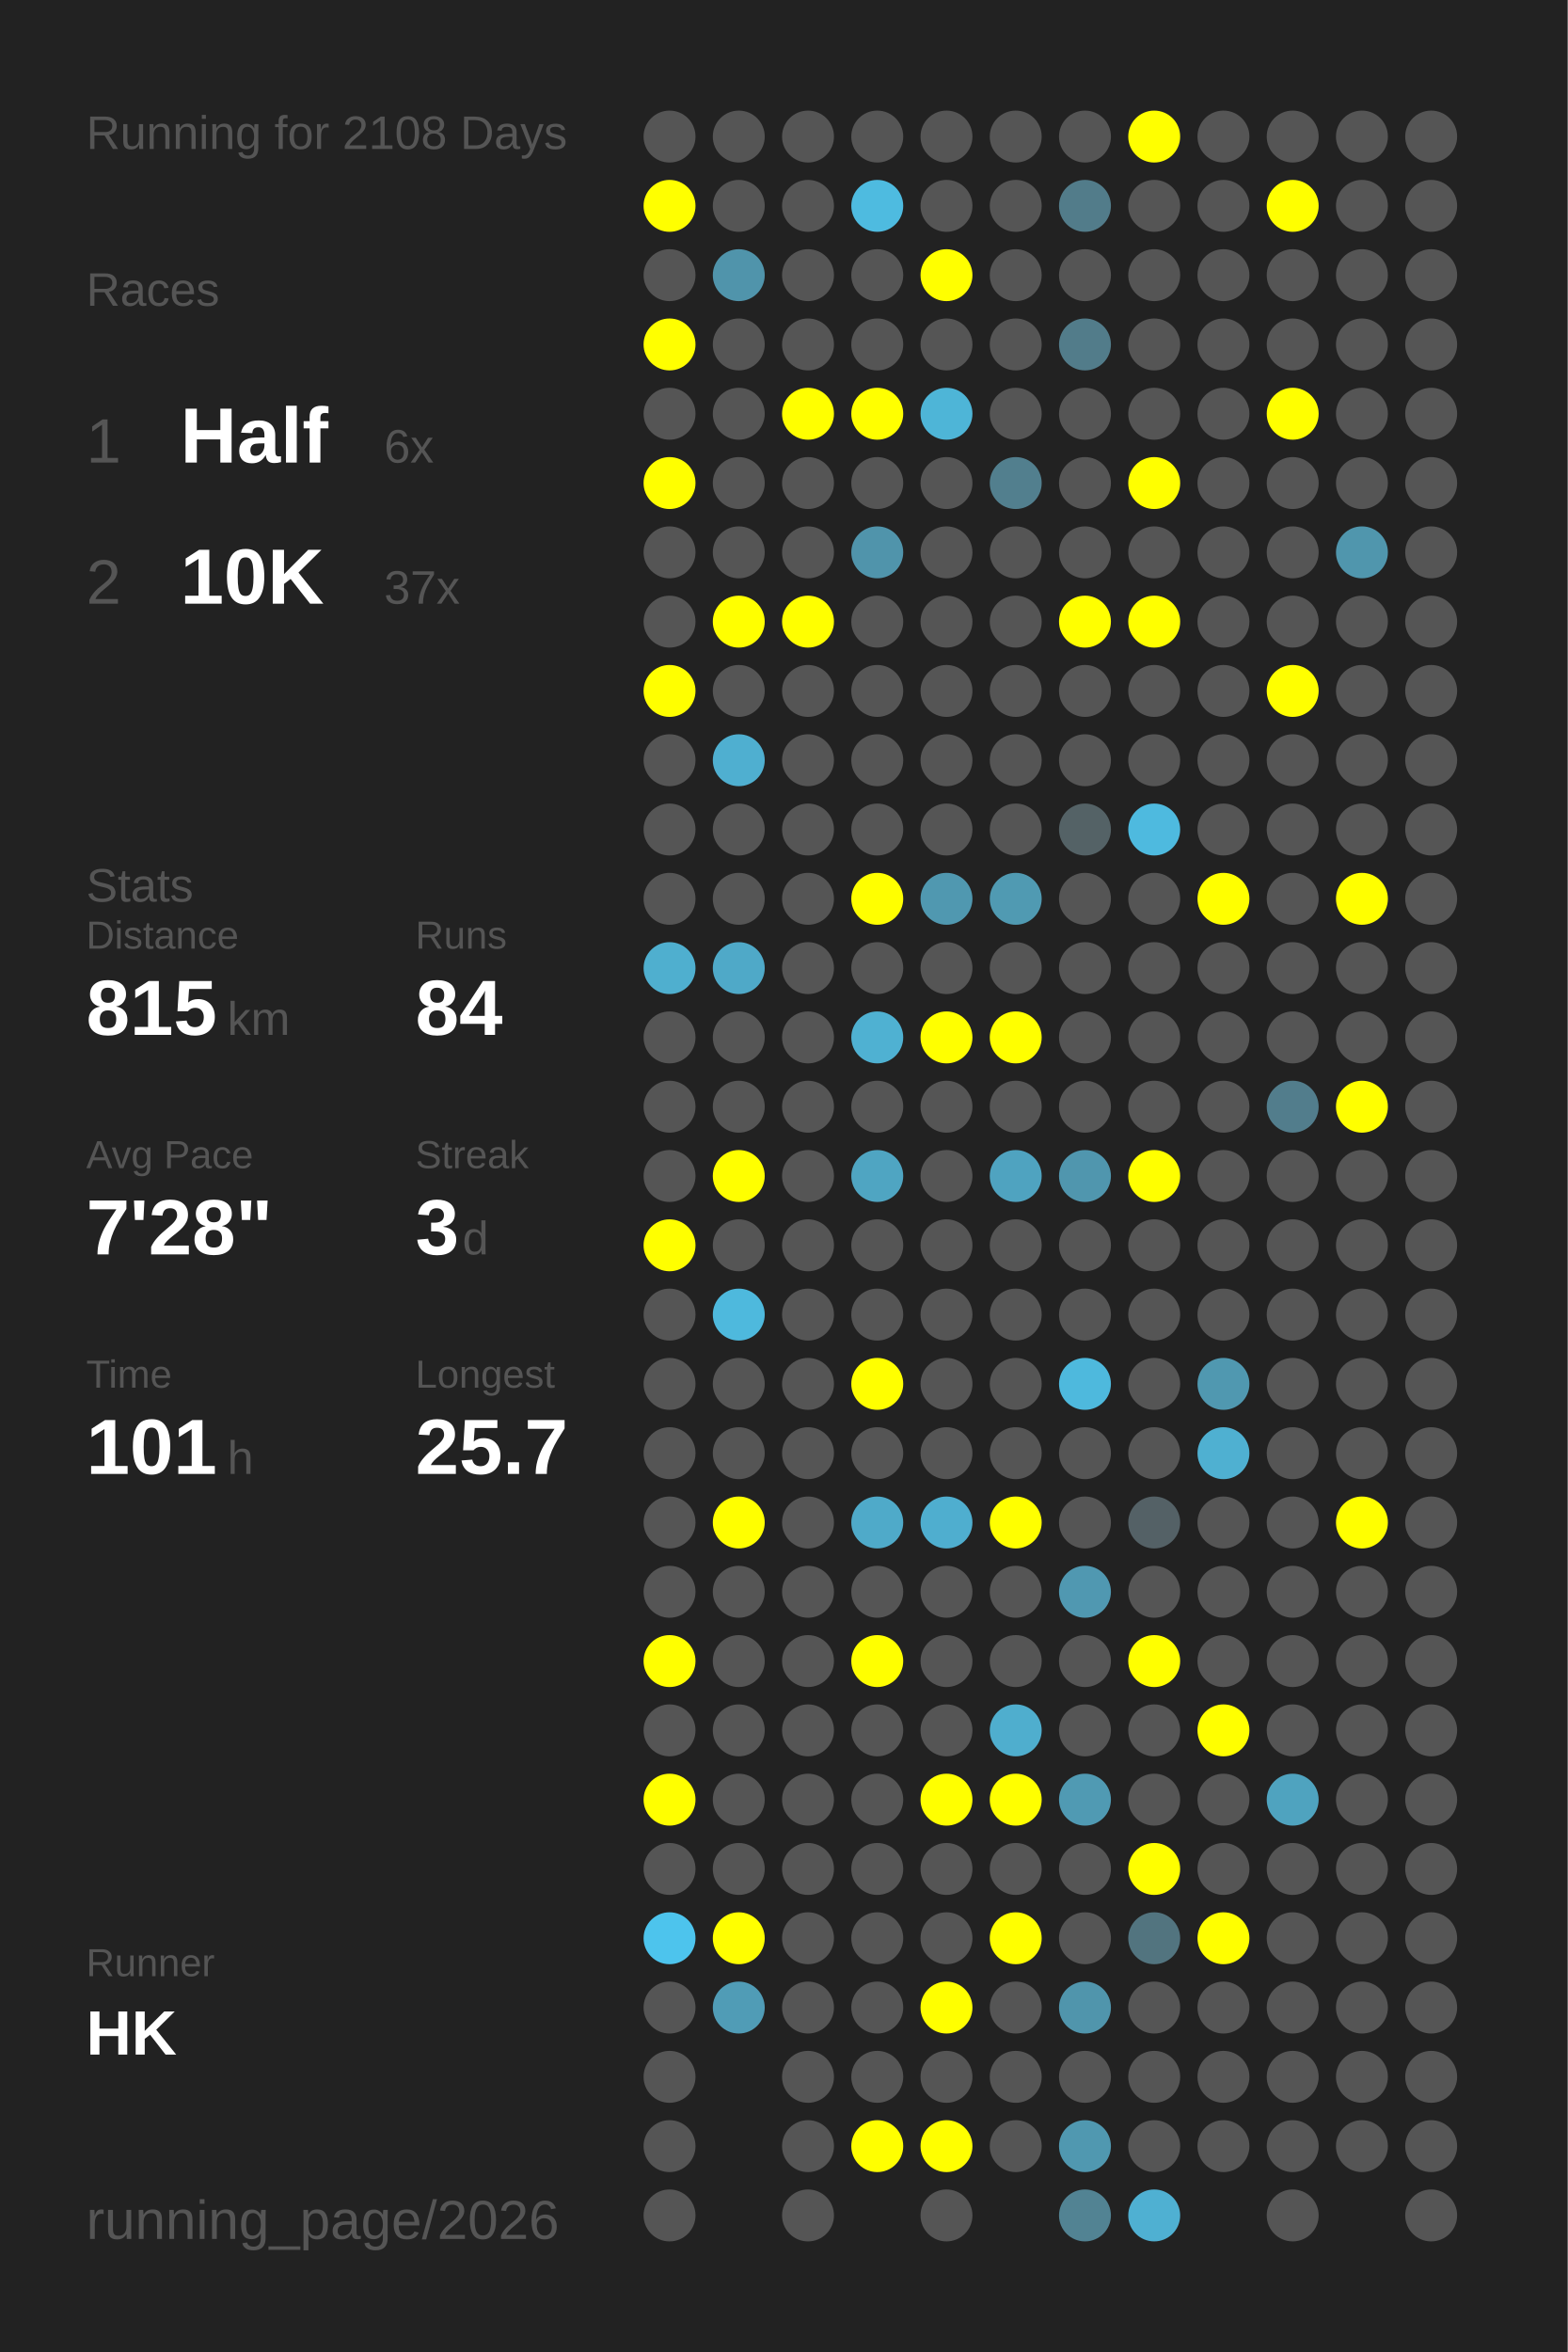
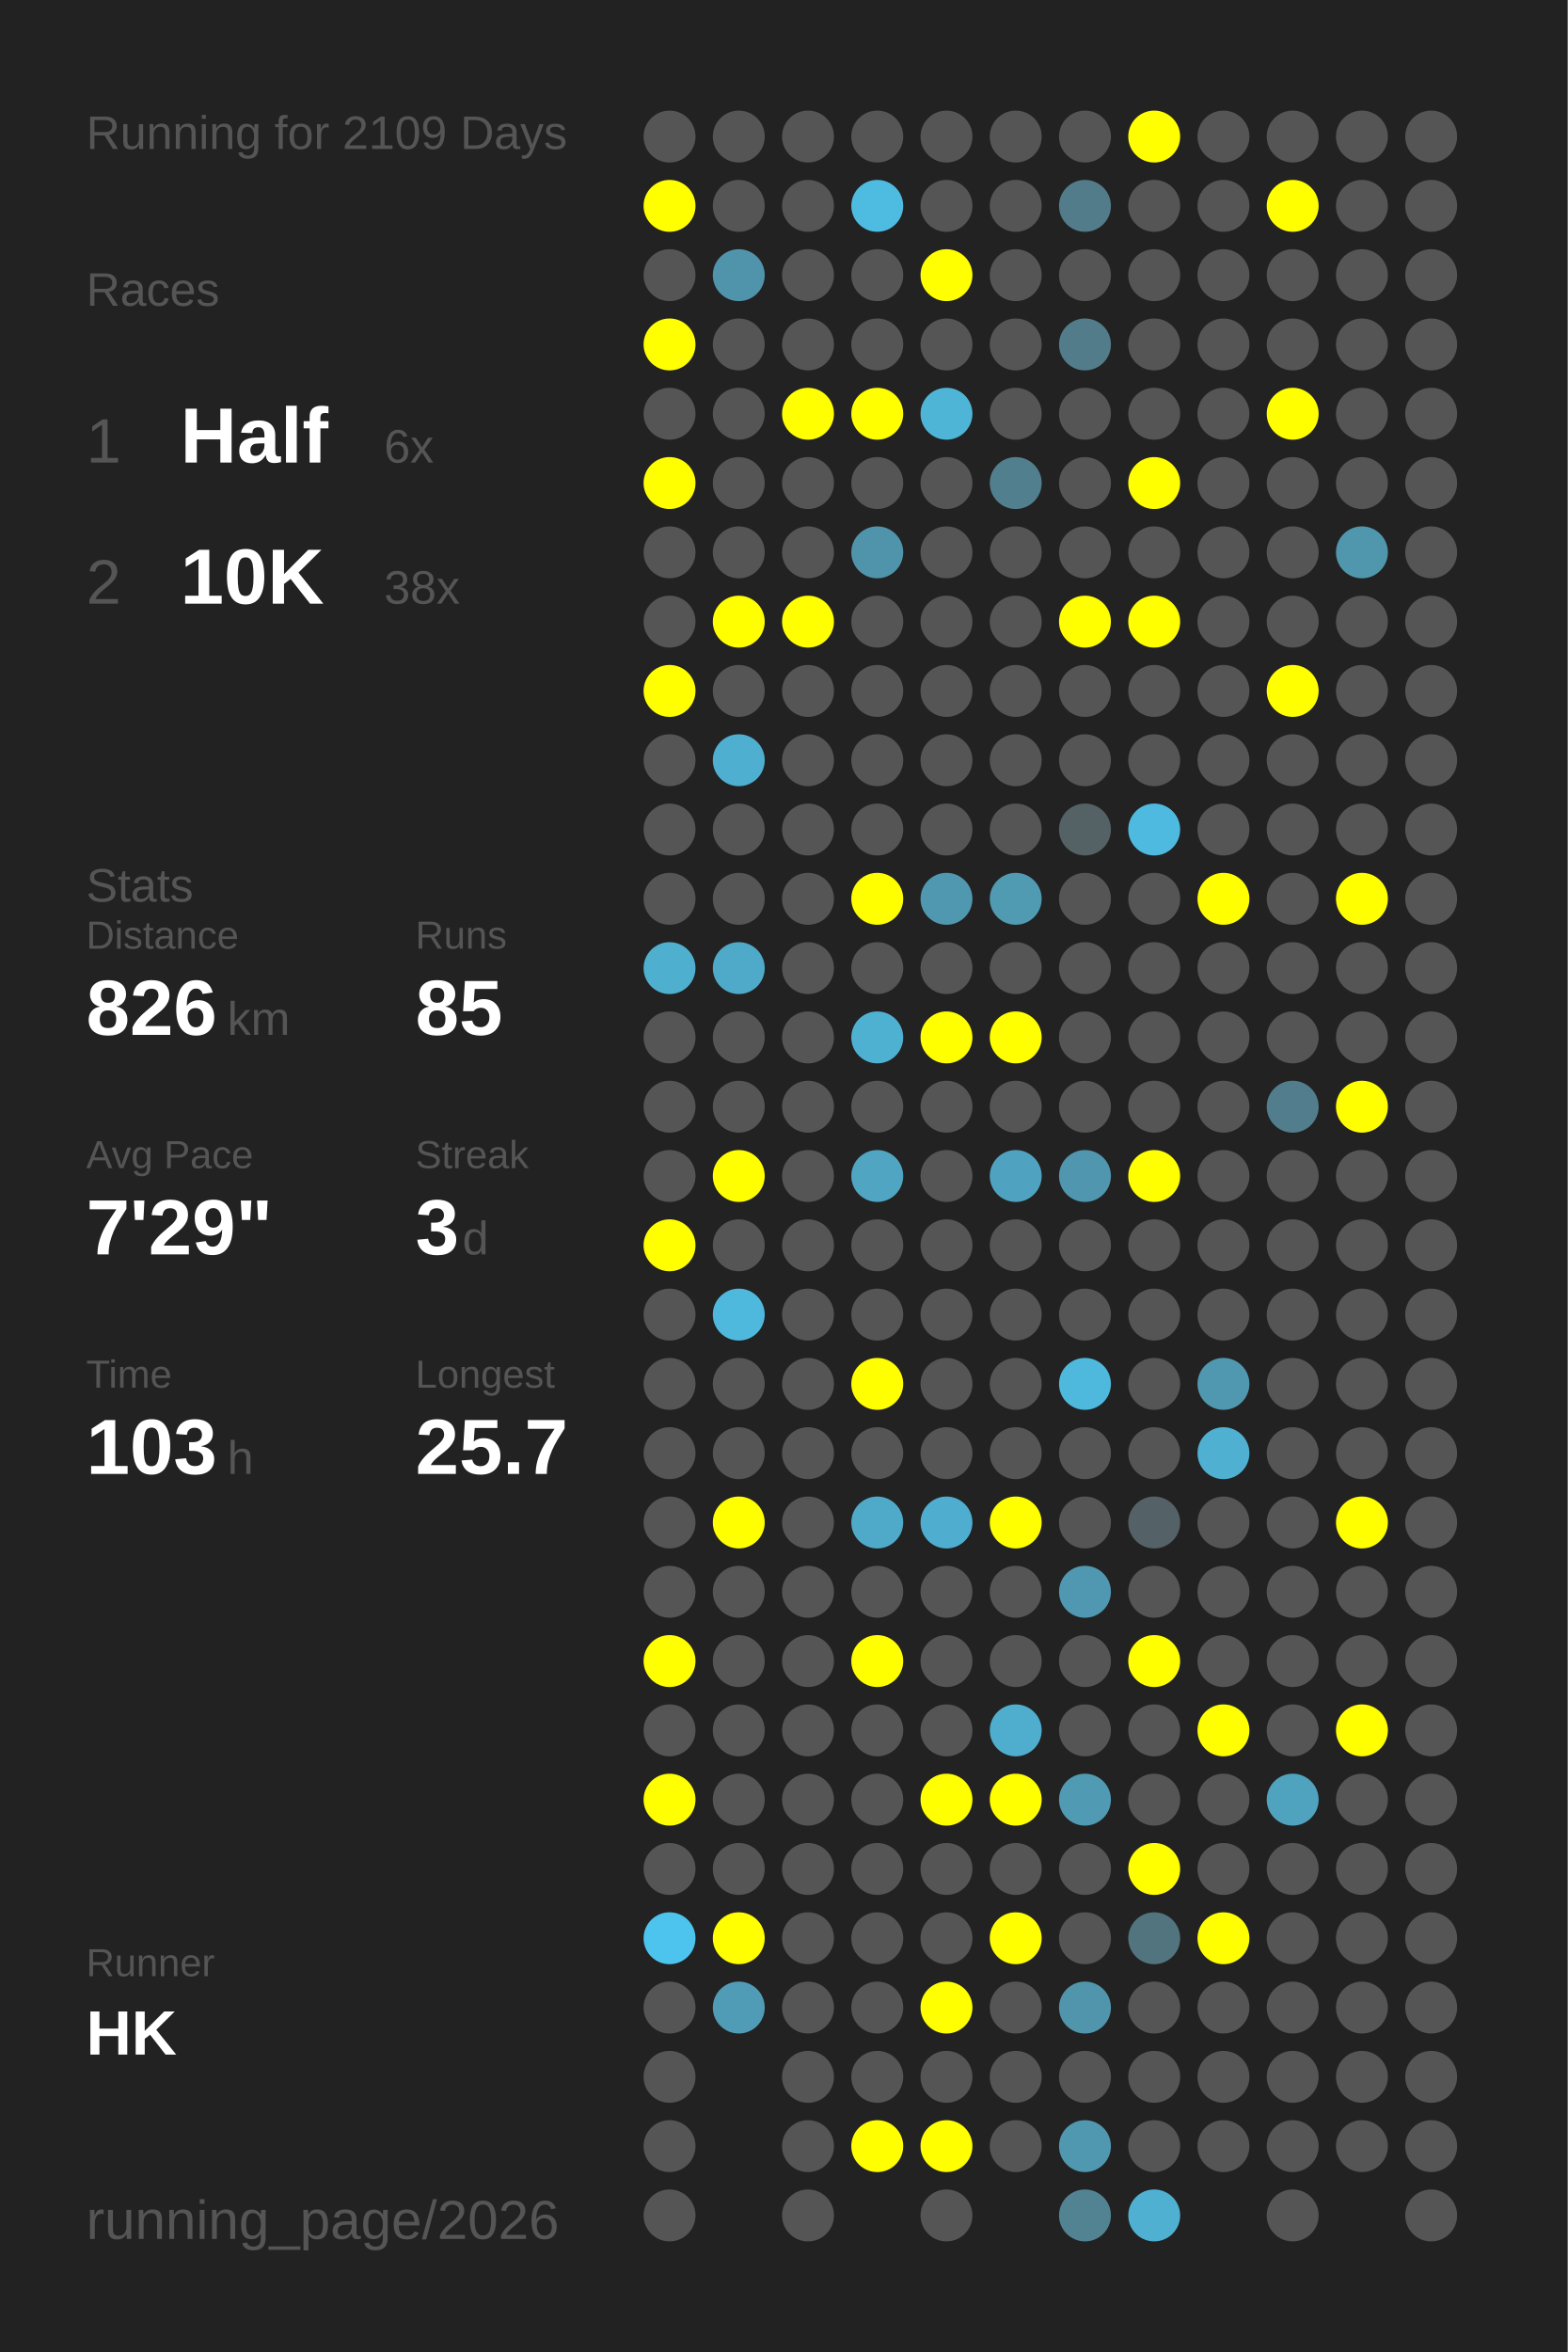
<svg xmlns="http://www.w3.org/2000/svg" baseProfile="full" height="300mm" version="1.1" viewBox="0,0,200,300" width="200mm">
  <defs />
  <rect fill="#222222" height="300" width="200" x="0" y="0" />
-   <text fill="#555555" style="font-size:6px; font-family:Arial;" x="11" y="19">Running for 2108 Days</text>
+   <text fill="#555555" style="font-size:6px; font-family:Arial;" x="11" y="19">Running for 2109 Days</text>
  <text fill="#555555" style="font-size:6px; font-family:Arial;" x="11" y="39">Races</text>
  <text fill="#555555" style="font-size:8px; font-family:Arial;" x="11" y="59">1</text>
  <text fill="#FFFFFF" style="font-size:10px; font-family:Arial; font-weight:bold;" x="23" y="59">Half</text>
  <text fill="#555555" style="font-size:6px; font-family:Arial;" x="49" y="59">6x</text>
  <text fill="#555555" style="font-size:8px; font-family:Arial;" x="11" y="77">2</text>
  <text fill="#FFFFFF" style="font-size:10px; font-family:Arial; font-weight:bold;" x="23" y="77">10K</text>
-   <text fill="#555555" style="font-size:6px; font-family:Arial;" x="49" y="77">37x</text>
+   <text fill="#555555" style="font-size:6px; font-family:Arial;" x="49" y="77">38x</text>
  <text fill="#555555" style="font-size:6px; font-family:Arial;" x="11" y="115">Stats</text>
  <text fill="#555555" style="font-size:5px; font-family:Arial;" x="11" y="121">Distance</text>
-   <text fill="#FFFFFF" style="font-size:10px; font-family:Arial; font-weight:bold;" x="11" y="132">815</text>
+   <text fill="#FFFFFF" style="font-size:10px; font-family:Arial; font-weight:bold;" x="11" y="132">826</text>
  <text fill="#555555" style="font-size:6px; font-family:Arial;" x="29" y="132">km</text>
  <text fill="#555555" style="font-size:5px; font-family:Arial;" x="53" y="121">Runs</text>
-   <text fill="#FFFFFF" style="font-size:10px; font-family:Arial; font-weight:bold;" x="53" y="132">84</text>
+   <text fill="#FFFFFF" style="font-size:10px; font-family:Arial; font-weight:bold;" x="53" y="132">85</text>
  <text fill="#555555" style="font-size:5px; font-family:Arial;" x="11" y="149">Avg Pace</text>
-   <text fill="#FFFFFF" style="font-size:10px; font-family:Arial; font-weight:bold;" x="11" y="160">7'28"</text>
+   <text fill="#FFFFFF" style="font-size:10px; font-family:Arial; font-weight:bold;" x="11" y="160">7'29"</text>
  <text fill="#555555" style="font-size:5px; font-family:Arial;" x="53" y="149">Streak</text>
  <text fill="#FFFFFF" style="font-size:10px; font-family:Arial; font-weight:bold;" x="53" y="160">3</text>
  <text fill="#555555" style="font-size:6px; font-family:Arial;" x="59" y="160">d</text>
  <text fill="#555555" style="font-size:5px; font-family:Arial;" x="11" y="177">Time</text>
-   <text fill="#FFFFFF" style="font-size:10px; font-family:Arial; font-weight:bold;" x="11" y="188">101</text>
+   <text fill="#FFFFFF" style="font-size:10px; font-family:Arial; font-weight:bold;" x="11" y="188">103</text>
  <text fill="#555555" style="font-size:6px; font-family:Arial;" x="29" y="188">h</text>
  <text fill="#555555" style="font-size:5px; font-family:Arial;" x="53" y="177">Longest</text>
  <text fill="#FFFFFF" style="font-size:10px; font-family:Arial; font-weight:bold;" x="53" y="188">25.7</text>
  <text fill="#555555" style="font-size:5px; font-family:Arial;" x="11" y="252.065">Runner</text>
  <text fill="#FFFFFF" style="font-size:8px; font-family:Arial; font-weight:bold;" x="11" y="262.065">HK</text>
  <text fill="#555555" style="font-size:7px; font-family:Arial;" x="11" y="285.581">running_page/2026</text>
  <circle cx="85.417" cy="17.419" fill="#555555" r="3.312" />
  <circle cx="85.417" cy="26.258" fill="#FFFF00" r="3.312" />
  <circle cx="85.417" cy="35.097" fill="#555555" r="3.312" />
  <circle cx="85.417" cy="43.935" fill="#FFFF00" r="3.312" />
  <circle cx="85.417" cy="52.774" fill="#555555" r="3.312" />
  <circle cx="85.417" cy="61.613" fill="#FFFF00" r="3.312" />
  <circle cx="85.417" cy="70.452" fill="#555555" r="3.312" />
  <circle cx="85.417" cy="79.29" fill="#555555" r="3.312" />
  <circle cx="85.417" cy="88.129" fill="#FFFF00" r="3.312" />
  <circle cx="85.417" cy="96.968" fill="#555555" r="3.312" />
  <circle cx="85.417" cy="105.806" fill="#555555" r="3.312" />
  <circle cx="85.417" cy="114.645" fill="#555555" r="3.312" />
  <circle cx="85.417" cy="123.484" fill="#4fafcf" r="3.312" />
  <circle cx="85.417" cy="132.323" fill="#555555" r="3.312" />
  <circle cx="85.417" cy="141.161" fill="#555555" r="3.312" />
  <circle cx="85.417" cy="150" fill="#555555" r="3.312" />
  <circle cx="85.417" cy="158.839" fill="#FFFF00" r="3.312" />
  <circle cx="85.417" cy="167.677" fill="#555555" r="3.312" />
  <circle cx="85.417" cy="176.516" fill="#555555" r="3.312" />
  <circle cx="85.417" cy="185.355" fill="#555555" r="3.312" />
  <circle cx="85.417" cy="194.194" fill="#555555" r="3.312" />
  <circle cx="85.417" cy="203.032" fill="#555555" r="3.312" />
  <circle cx="85.417" cy="211.871" fill="#FFFF00" r="3.312" />
  <circle cx="85.417" cy="220.71" fill="#555555" r="3.312" />
  <circle cx="85.417" cy="229.548" fill="#FFFF00" r="3.312" />
  <circle cx="85.417" cy="238.387" fill="#555555" r="3.312" />
  <circle cx="85.417" cy="247.226" fill="#4dc4ed" r="3.312" />
  <circle cx="85.417" cy="256.065" fill="#555555" r="3.312" />
  <circle cx="85.417" cy="264.903" fill="#555555" r="3.312" />
  <circle cx="85.417" cy="273.742" fill="#555555" r="3.312" />
  <circle cx="85.417" cy="282.581" fill="#555555" r="3.312" />
  <circle cx="94.25" cy="17.419" fill="#555555" r="3.312" />
  <circle cx="94.25" cy="26.258" fill="#555555" r="3.312" />
  <circle cx="94.25" cy="35.097" fill="#5094ab" r="3.312" />
  <circle cx="94.25" cy="43.935" fill="#555555" r="3.312" />
  <circle cx="94.25" cy="52.774" fill="#555555" r="3.312" />
  <circle cx="94.25" cy="61.613" fill="#555555" r="3.312" />
  <circle cx="94.25" cy="70.452" fill="#555555" r="3.312" />
  <circle cx="94.25" cy="79.29" fill="#FFFF00" r="3.312" />
  <circle cx="94.25" cy="88.129" fill="#555555" r="3.312" />
  <circle cx="94.25" cy="96.968" fill="#4fafd0" r="3.312" />
  <circle cx="94.25" cy="105.806" fill="#555555" r="3.312" />
  <circle cx="94.25" cy="114.645" fill="#555555" r="3.312" />
  <circle cx="94.25" cy="123.484" fill="#4fa9c8" r="3.312" />
  <circle cx="94.25" cy="132.323" fill="#555555" r="3.312" />
  <circle cx="94.25" cy="141.161" fill="#555555" r="3.312" />
  <circle cx="94.25" cy="150" fill="#FFFF00" r="3.312" />
  <circle cx="94.25" cy="158.839" fill="#555555" r="3.312" />
  <circle cx="94.25" cy="167.677" fill="#4eb9dd" r="3.312" />
  <circle cx="94.25" cy="176.516" fill="#555555" r="3.312" />
  <circle cx="94.25" cy="185.355" fill="#555555" r="3.312" />
  <circle cx="94.25" cy="194.194" fill="#FFFF00" r="3.312" />
  <circle cx="94.25" cy="203.032" fill="#555555" r="3.312" />
  <circle cx="94.25" cy="211.871" fill="#555555" r="3.312" />
  <circle cx="94.25" cy="220.71" fill="#555555" r="3.312" />
  <circle cx="94.25" cy="229.548" fill="#555555" r="3.312" />
  <circle cx="94.25" cy="238.387" fill="#555555" r="3.312" />
  <circle cx="94.25" cy="247.226" fill="#FFFF00" r="3.312" />
  <circle cx="94.25" cy="256.065" fill="#509cb6" r="3.312" />
  <circle cx="103.083" cy="17.419" fill="#555555" r="3.312" />
  <circle cx="103.083" cy="26.258" fill="#555555" r="3.312" />
  <circle cx="103.083" cy="35.097" fill="#555555" r="3.312" />
  <circle cx="103.083" cy="43.935" fill="#555555" r="3.312" />
  <circle cx="103.083" cy="52.774" fill="#FFFF00" r="3.312" />
  <circle cx="103.083" cy="61.613" fill="#555555" r="3.312" />
  <circle cx="103.083" cy="70.452" fill="#555555" r="3.312" />
  <circle cx="103.083" cy="79.29" fill="#FFFF00" r="3.312" />
  <circle cx="103.083" cy="88.129" fill="#555555" r="3.312" />
  <circle cx="103.083" cy="96.968" fill="#555555" r="3.312" />
  <circle cx="103.083" cy="105.806" fill="#555555" r="3.312" />
  <circle cx="103.083" cy="114.645" fill="#555555" r="3.312" />
  <circle cx="103.083" cy="123.484" fill="#555555" r="3.312" />
  <circle cx="103.083" cy="132.323" fill="#555555" r="3.312" />
  <circle cx="103.083" cy="141.161" fill="#555555" r="3.312" />
  <circle cx="103.083" cy="150" fill="#555555" r="3.312" />
  <circle cx="103.083" cy="158.839" fill="#555555" r="3.312" />
  <circle cx="103.083" cy="167.677" fill="#555555" r="3.312" />
  <circle cx="103.083" cy="176.516" fill="#555555" r="3.312" />
  <circle cx="103.083" cy="185.355" fill="#555555" r="3.312" />
  <circle cx="103.083" cy="194.194" fill="#555555" r="3.312" />
  <circle cx="103.083" cy="203.032" fill="#555555" r="3.312" />
  <circle cx="103.083" cy="211.871" fill="#555555" r="3.312" />
  <circle cx="103.083" cy="220.71" fill="#555555" r="3.312" />
  <circle cx="103.083" cy="229.548" fill="#555555" r="3.312" />
  <circle cx="103.083" cy="238.387" fill="#555555" r="3.312" />
  <circle cx="103.083" cy="247.226" fill="#555555" r="3.312" />
  <circle cx="103.083" cy="256.065" fill="#555555" r="3.312" />
  <circle cx="103.083" cy="264.903" fill="#555555" r="3.312" />
  <circle cx="103.083" cy="273.742" fill="#555555" r="3.312" />
  <circle cx="103.083" cy="282.581" fill="#555555" r="3.312" />
  <circle cx="111.917" cy="17.419" fill="#555555" r="3.312" />
  <circle cx="111.917" cy="26.258" fill="#4ebbe0" r="3.312" />
  <circle cx="111.917" cy="35.097" fill="#555555" r="3.312" />
  <circle cx="111.917" cy="43.935" fill="#555555" r="3.312" />
  <circle cx="111.917" cy="52.774" fill="#FFFF00" r="3.312" />
  <circle cx="111.917" cy="61.613" fill="#555555" r="3.312" />
  <circle cx="111.917" cy="70.452" fill="#5094ab" r="3.312" />
  <circle cx="111.917" cy="79.29" fill="#555555" r="3.312" />
  <circle cx="111.917" cy="88.129" fill="#555555" r="3.312" />
  <circle cx="111.917" cy="96.968" fill="#555555" r="3.312" />
  <circle cx="111.917" cy="105.806" fill="#555555" r="3.312" />
  <circle cx="111.917" cy="114.645" fill="#FFFF00" r="3.312" />
  <circle cx="111.917" cy="123.484" fill="#555555" r="3.312" />
  <circle cx="111.917" cy="132.323" fill="#4fb1d2" r="3.312" />
  <circle cx="111.917" cy="141.161" fill="#555555" r="3.312" />
  <circle cx="111.917" cy="150" fill="#4fa5c2" r="3.312" />
  <circle cx="111.917" cy="158.839" fill="#555555" r="3.312" />
  <circle cx="111.917" cy="167.677" fill="#555555" r="3.312" />
  <circle cx="111.917" cy="176.516" fill="#FFFF00" r="3.312" />
  <circle cx="111.917" cy="185.355" fill="#555555" r="3.312" />
  <circle cx="111.917" cy="194.194" fill="#4faac9" r="3.312" />
  <circle cx="111.917" cy="203.032" fill="#555555" r="3.312" />
  <circle cx="111.917" cy="211.871" fill="#FFFF00" r="3.312" />
  <circle cx="111.917" cy="220.71" fill="#555555" r="3.312" />
  <circle cx="111.917" cy="229.548" fill="#555555" r="3.312" />
  <circle cx="111.917" cy="238.387" fill="#555555" r="3.312" />
  <circle cx="111.917" cy="247.226" fill="#555555" r="3.312" />
  <circle cx="111.917" cy="256.065" fill="#555555" r="3.312" />
  <circle cx="111.917" cy="264.903" fill="#555555" r="3.312" />
  <circle cx="111.917" cy="273.742" fill="#FFFF00" r="3.312" />
  <circle cx="120.75" cy="17.419" fill="#555555" r="3.312" />
  <circle cx="120.75" cy="26.258" fill="#555555" r="3.312" />
  <circle cx="120.75" cy="35.097" fill="#FFFF00" r="3.312" />
  <circle cx="120.75" cy="43.935" fill="#555555" r="3.312" />
  <circle cx="120.75" cy="52.774" fill="#4eb5d7" r="3.312" />
  <circle cx="120.75" cy="61.613" fill="#555555" r="3.312" />
  <circle cx="120.75" cy="70.452" fill="#555555" r="3.312" />
  <circle cx="120.75" cy="79.29" fill="#555555" r="3.312" />
  <circle cx="120.75" cy="88.129" fill="#555555" r="3.312" />
  <circle cx="120.75" cy="96.968" fill="#555555" r="3.312" />
  <circle cx="120.75" cy="105.806" fill="#555555" r="3.312" />
  <circle cx="120.75" cy="114.645" fill="#5098b0" r="3.312" />
  <circle cx="120.75" cy="123.484" fill="#555555" r="3.312" />
  <circle cx="120.75" cy="132.323" fill="#FFFF00" r="3.312" />
  <circle cx="120.75" cy="141.161" fill="#555555" r="3.312" />
  <circle cx="120.75" cy="150" fill="#555555" r="3.312" />
  <circle cx="120.75" cy="158.839" fill="#555555" r="3.312" />
  <circle cx="120.75" cy="167.677" fill="#555555" r="3.312" />
  <circle cx="120.75" cy="176.516" fill="#555555" r="3.312" />
  <circle cx="120.75" cy="185.355" fill="#555555" r="3.312" />
  <circle cx="120.75" cy="194.194" fill="#4faecf" r="3.312" />
  <circle cx="120.75" cy="203.032" fill="#555555" r="3.312" />
  <circle cx="120.75" cy="211.871" fill="#555555" r="3.312" />
  <circle cx="120.75" cy="220.71" fill="#555555" r="3.312" />
  <circle cx="120.75" cy="229.548" fill="#FFFF00" r="3.312" />
  <circle cx="120.75" cy="238.387" fill="#555555" r="3.312" />
  <circle cx="120.75" cy="247.226" fill="#555555" r="3.312" />
  <circle cx="120.75" cy="256.065" fill="#FFFF00" r="3.312" />
  <circle cx="120.75" cy="264.903" fill="#555555" r="3.312" />
  <circle cx="120.75" cy="273.742" fill="#FFFF00" r="3.312" />
  <circle cx="120.75" cy="282.581" fill="#555555" r="3.312" />
  <circle cx="129.583" cy="17.419" fill="#555555" r="3.312" />
  <circle cx="129.583" cy="26.258" fill="#555555" r="3.312" />
  <circle cx="129.583" cy="35.097" fill="#555555" r="3.312" />
  <circle cx="129.583" cy="43.935" fill="#555555" r="3.312" />
  <circle cx="129.583" cy="52.774" fill="#555555" r="3.312" />
  <circle cx="129.583" cy="61.613" fill="#527f8e" r="3.312" />
  <circle cx="129.583" cy="70.452" fill="#555555" r="3.312" />
  <circle cx="129.583" cy="79.29" fill="#555555" r="3.312" />
  <circle cx="129.583" cy="88.129" fill="#555555" r="3.312" />
  <circle cx="129.583" cy="96.968" fill="#555555" r="3.312" />
  <circle cx="129.583" cy="105.806" fill="#555555" r="3.312" />
  <circle cx="129.583" cy="114.645" fill="#509ab2" r="3.312" />
  <circle cx="129.583" cy="123.484" fill="#555555" r="3.312" />
  <circle cx="129.583" cy="132.323" fill="#FFFF00" r="3.312" />
  <circle cx="129.583" cy="141.161" fill="#555555" r="3.312" />
  <circle cx="129.583" cy="150" fill="#4fa3c0" r="3.312" />
  <circle cx="129.583" cy="158.839" fill="#555555" r="3.312" />
  <circle cx="129.583" cy="167.677" fill="#555555" r="3.312" />
  <circle cx="129.583" cy="176.516" fill="#555555" r="3.312" />
  <circle cx="129.583" cy="185.355" fill="#555555" r="3.312" />
  <circle cx="129.583" cy="194.194" fill="#FFFF00" r="3.312" />
  <circle cx="129.583" cy="203.032" fill="#555555" r="3.312" />
  <circle cx="129.583" cy="211.871" fill="#555555" r="3.312" />
  <circle cx="129.583" cy="220.71" fill="#4faece" r="3.312" />
  <circle cx="129.583" cy="229.548" fill="#FFFF00" r="3.312" />
  <circle cx="129.583" cy="238.387" fill="#555555" r="3.312" />
  <circle cx="129.583" cy="247.226" fill="#FFFF00" r="3.312" />
  <circle cx="129.583" cy="256.065" fill="#555555" r="3.312" />
  <circle cx="129.583" cy="264.903" fill="#555555" r="3.312" />
  <circle cx="129.583" cy="273.742" fill="#555555" r="3.312" />
  <circle cx="138.417" cy="17.419" fill="#555555" r="3.312" />
  <circle cx="138.417" cy="26.258" fill="#527c8a" r="3.312" />
  <circle cx="138.417" cy="35.097" fill="#555555" r="3.312" />
  <circle cx="138.417" cy="43.935" fill="#527c8a" r="3.312" />
  <circle cx="138.417" cy="52.774" fill="#555555" r="3.312" />
  <circle cx="138.417" cy="61.613" fill="#555555" r="3.312" />
  <circle cx="138.417" cy="70.452" fill="#555555" r="3.312" />
  <circle cx="138.417" cy="79.29" fill="#FFFF00" r="3.312" />
  <circle cx="138.417" cy="88.129" fill="#555555" r="3.312" />
  <circle cx="138.417" cy="96.968" fill="#555555" r="3.312" />
  <circle cx="138.417" cy="105.806" fill="#546266" r="3.312" />
  <circle cx="138.417" cy="114.645" fill="#555555" r="3.312" />
  <circle cx="138.417" cy="123.484" fill="#555555" r="3.312" />
  <circle cx="138.417" cy="132.323" fill="#555555" r="3.312" />
  <circle cx="138.417" cy="141.161" fill="#555555" r="3.312" />
  <circle cx="138.417" cy="150" fill="#5096ae" r="3.312" />
  <circle cx="138.417" cy="158.839" fill="#555555" r="3.312" />
  <circle cx="138.417" cy="167.677" fill="#555555" r="3.312" />
  <circle cx="138.417" cy="176.516" fill="#4eb9dd" r="3.312" />
  <circle cx="138.417" cy="185.355" fill="#555555" r="3.312" />
  <circle cx="138.417" cy="194.194" fill="#555555" r="3.312" />
  <circle cx="138.417" cy="203.032" fill="#5098b1" r="3.312" />
  <circle cx="138.417" cy="211.871" fill="#555555" r="3.312" />
  <circle cx="138.417" cy="220.71" fill="#555555" r="3.312" />
  <circle cx="138.417" cy="229.548" fill="#509ab3" r="3.312" />
  <circle cx="138.417" cy="238.387" fill="#555555" r="3.312" />
  <circle cx="138.417" cy="247.226" fill="#555555" r="3.312" />
  <circle cx="138.417" cy="256.065" fill="#5095ac" r="3.312" />
  <circle cx="138.417" cy="264.903" fill="#555555" r="3.312" />
  <circle cx="138.417" cy="273.742" fill="#5098b0" r="3.312" />
  <circle cx="138.417" cy="282.581" fill="#528393" r="3.312" />
  <circle cx="147.25" cy="17.419" fill="#FFFF00" r="3.312" />
  <circle cx="147.25" cy="26.258" fill="#555555" r="3.312" />
  <circle cx="147.25" cy="35.097" fill="#555555" r="3.312" />
  <circle cx="147.25" cy="43.935" fill="#555555" r="3.312" />
  <circle cx="147.25" cy="52.774" fill="#555555" r="3.312" />
  <circle cx="147.25" cy="61.613" fill="#FFFF00" r="3.312" />
  <circle cx="147.25" cy="70.452" fill="#555555" r="3.312" />
  <circle cx="147.25" cy="79.29" fill="#FFFF00" r="3.312" />
  <circle cx="147.25" cy="88.129" fill="#555555" r="3.312" />
  <circle cx="147.25" cy="96.968" fill="#555555" r="3.312" />
  <circle cx="147.25" cy="105.806" fill="#4ebadf" r="3.312" />
  <circle cx="147.25" cy="114.645" fill="#555555" r="3.312" />
  <circle cx="147.25" cy="123.484" fill="#555555" r="3.312" />
  <circle cx="147.25" cy="132.323" fill="#555555" r="3.312" />
  <circle cx="147.25" cy="141.161" fill="#555555" r="3.312" />
  <circle cx="147.25" cy="150" fill="#FFFF00" r="3.312" />
  <circle cx="147.25" cy="158.839" fill="#555555" r="3.312" />
  <circle cx="147.25" cy="167.677" fill="#555555" r="3.312" />
  <circle cx="147.25" cy="176.516" fill="#555555" r="3.312" />
  <circle cx="147.25" cy="185.355" fill="#555555" r="3.312" />
  <circle cx="147.25" cy="194.194" fill="#546166" r="3.312" />
  <circle cx="147.25" cy="203.032" fill="#555555" r="3.312" />
  <circle cx="147.25" cy="211.871" fill="#FFFF00" r="3.312" />
  <circle cx="147.25" cy="220.71" fill="#555555" r="3.312" />
  <circle cx="147.25" cy="229.548" fill="#555555" r="3.312" />
  <circle cx="147.25" cy="238.387" fill="#FFFF00" r="3.312" />
  <circle cx="147.25" cy="247.226" fill="#52747f" r="3.312" />
  <circle cx="147.25" cy="256.065" fill="#555555" r="3.312" />
  <circle cx="147.25" cy="264.903" fill="#555555" r="3.312" />
  <circle cx="147.25" cy="273.742" fill="#555555" r="3.312" />
  <circle cx="147.25" cy="282.581" fill="#4fb0d2" r="3.312" />
  <circle cx="156.083" cy="17.419" fill="#555555" r="3.312" />
  <circle cx="156.083" cy="26.258" fill="#555555" r="3.312" />
  <circle cx="156.083" cy="35.097" fill="#555555" r="3.312" />
  <circle cx="156.083" cy="43.935" fill="#555555" r="3.312" />
  <circle cx="156.083" cy="52.774" fill="#555555" r="3.312" />
  <circle cx="156.083" cy="61.613" fill="#555555" r="3.312" />
  <circle cx="156.083" cy="70.452" fill="#555555" r="3.312" />
  <circle cx="156.083" cy="79.29" fill="#555555" r="3.312" />
  <circle cx="156.083" cy="88.129" fill="#555555" r="3.312" />
  <circle cx="156.083" cy="96.968" fill="#555555" r="3.312" />
  <circle cx="156.083" cy="105.806" fill="#555555" r="3.312" />
  <circle cx="156.083" cy="114.645" fill="#FFFF00" r="3.312" />
  <circle cx="156.083" cy="123.484" fill="#555555" r="3.312" />
  <circle cx="156.083" cy="132.323" fill="#555555" r="3.312" />
  <circle cx="156.083" cy="141.161" fill="#555555" r="3.312" />
  <circle cx="156.083" cy="150" fill="#555555" r="3.312" />
  <circle cx="156.083" cy="158.839" fill="#555555" r="3.312" />
  <circle cx="156.083" cy="167.677" fill="#555555" r="3.312" />
  <circle cx="156.083" cy="176.516" fill="#5098b0" r="3.312" />
  <circle cx="156.083" cy="185.355" fill="#4fb0d1" r="3.312" />
  <circle cx="156.083" cy="194.194" fill="#555555" r="3.312" />
  <circle cx="156.083" cy="203.032" fill="#555555" r="3.312" />
  <circle cx="156.083" cy="211.871" fill="#555555" r="3.312" />
  <circle cx="156.083" cy="220.71" fill="#FFFF00" r="3.312" />
  <circle cx="156.083" cy="229.548" fill="#555555" r="3.312" />
  <circle cx="156.083" cy="238.387" fill="#555555" r="3.312" />
  <circle cx="156.083" cy="247.226" fill="#FFFF00" r="3.312" />
  <circle cx="156.083" cy="256.065" fill="#555555" r="3.312" />
  <circle cx="156.083" cy="264.903" fill="#555555" r="3.312" />
  <circle cx="156.083" cy="273.742" fill="#555555" r="3.312" />
  <circle cx="164.917" cy="17.419" fill="#555555" r="3.312" />
  <circle cx="164.917" cy="26.258" fill="#FFFF00" r="3.312" />
  <circle cx="164.917" cy="35.097" fill="#555555" r="3.312" />
  <circle cx="164.917" cy="43.935" fill="#555555" r="3.312" />
  <circle cx="164.917" cy="52.774" fill="#FFFF00" r="3.312" />
  <circle cx="164.917" cy="61.613" fill="#555555" r="3.312" />
  <circle cx="164.917" cy="70.452" fill="#555555" r="3.312" />
  <circle cx="164.917" cy="79.29" fill="#555555" r="3.312" />
  <circle cx="164.917" cy="88.129" fill="#FFFF00" r="3.312" />
  <circle cx="164.917" cy="96.968" fill="#555555" r="3.312" />
  <circle cx="164.917" cy="105.806" fill="#555555" r="3.312" />
  <circle cx="164.917" cy="114.645" fill="#555555" r="3.312" />
  <circle cx="164.917" cy="123.484" fill="#555555" r="3.312" />
  <circle cx="164.917" cy="132.323" fill="#555555" r="3.312" />
  <circle cx="164.917" cy="141.161" fill="#527d8c" r="3.312" />
  <circle cx="164.917" cy="150" fill="#555555" r="3.312" />
  <circle cx="164.917" cy="158.839" fill="#555555" r="3.312" />
  <circle cx="164.917" cy="167.677" fill="#555555" r="3.312" />
  <circle cx="164.917" cy="176.516" fill="#555555" r="3.312" />
  <circle cx="164.917" cy="185.355" fill="#555555" r="3.312" />
  <circle cx="164.917" cy="194.194" fill="#555555" r="3.312" />
  <circle cx="164.917" cy="203.032" fill="#555555" r="3.312" />
  <circle cx="164.917" cy="211.871" fill="#555555" r="3.312" />
  <circle cx="164.917" cy="220.71" fill="#555555" r="3.312" />
  <circle cx="164.917" cy="229.548" fill="#4fa3bf" r="3.312" />
  <circle cx="164.917" cy="238.387" fill="#555555" r="3.312" />
  <circle cx="164.917" cy="247.226" fill="#555555" r="3.312" />
  <circle cx="164.917" cy="256.065" fill="#555555" r="3.312" />
  <circle cx="164.917" cy="264.903" fill="#555555" r="3.312" />
  <circle cx="164.917" cy="273.742" fill="#555555" r="3.312" />
  <circle cx="164.917" cy="282.581" fill="#555555" r="3.312" />
  <circle cx="173.75" cy="17.419" fill="#555555" r="3.312" />
  <circle cx="173.75" cy="26.258" fill="#555555" r="3.312" />
  <circle cx="173.75" cy="35.097" fill="#555555" r="3.312" />
  <circle cx="173.75" cy="43.935" fill="#555555" r="3.312" />
  <circle cx="173.75" cy="52.774" fill="#555555" r="3.312" />
  <circle cx="173.75" cy="61.613" fill="#555555" r="3.312" />
  <circle cx="173.75" cy="70.452" fill="#5096ad" r="3.312" />
  <circle cx="173.75" cy="79.29" fill="#555555" r="3.312" />
  <circle cx="173.75" cy="88.129" fill="#555555" r="3.312" />
  <circle cx="173.75" cy="96.968" fill="#555555" r="3.312" />
  <circle cx="173.75" cy="105.806" fill="#555555" r="3.312" />
  <circle cx="173.75" cy="114.645" fill="#FFFF00" r="3.312" />
  <circle cx="173.75" cy="123.484" fill="#555555" r="3.312" />
  <circle cx="173.75" cy="132.323" fill="#555555" r="3.312" />
  <circle cx="173.75" cy="141.161" fill="#FFFF00" r="3.312" />
  <circle cx="173.75" cy="150" fill="#555555" r="3.312" />
  <circle cx="173.75" cy="158.839" fill="#555555" r="3.312" />
  <circle cx="173.75" cy="167.677" fill="#555555" r="3.312" />
  <circle cx="173.75" cy="176.516" fill="#555555" r="3.312" />
  <circle cx="173.75" cy="185.355" fill="#555555" r="3.312" />
  <circle cx="173.75" cy="194.194" fill="#FFFF00" r="3.312" />
  <circle cx="173.75" cy="203.032" fill="#555555" r="3.312" />
  <circle cx="173.75" cy="211.871" fill="#555555" r="3.312" />
-   <circle cx="173.75" cy="220.71" fill="#555555" r="3.312" />
+   <circle cx="173.75" cy="220.71" fill="#FFFF00" r="3.312" />
  <circle cx="173.75" cy="229.548" fill="#555555" r="3.312" />
  <circle cx="173.75" cy="238.387" fill="#555555" r="3.312" />
  <circle cx="173.75" cy="247.226" fill="#555555" r="3.312" />
  <circle cx="173.75" cy="256.065" fill="#555555" r="3.312" />
  <circle cx="173.75" cy="264.903" fill="#555555" r="3.312" />
  <circle cx="173.75" cy="273.742" fill="#555555" r="3.312" />
  <circle cx="182.583" cy="17.419" fill="#555555" r="3.312" />
  <circle cx="182.583" cy="26.258" fill="#555555" r="3.312" />
  <circle cx="182.583" cy="35.097" fill="#555555" r="3.312" />
  <circle cx="182.583" cy="43.935" fill="#555555" r="3.312" />
  <circle cx="182.583" cy="52.774" fill="#555555" r="3.312" />
  <circle cx="182.583" cy="61.613" fill="#555555" r="3.312" />
  <circle cx="182.583" cy="70.452" fill="#555555" r="3.312" />
  <circle cx="182.583" cy="79.29" fill="#555555" r="3.312" />
  <circle cx="182.583" cy="88.129" fill="#555555" r="3.312" />
  <circle cx="182.583" cy="96.968" fill="#555555" r="3.312" />
  <circle cx="182.583" cy="105.806" fill="#555555" r="3.312" />
  <circle cx="182.583" cy="114.645" fill="#555555" r="3.312" />
  <circle cx="182.583" cy="123.484" fill="#555555" r="3.312" />
  <circle cx="182.583" cy="132.323" fill="#555555" r="3.312" />
  <circle cx="182.583" cy="141.161" fill="#555555" r="3.312" />
  <circle cx="182.583" cy="150" fill="#555555" r="3.312" />
  <circle cx="182.583" cy="158.839" fill="#555555" r="3.312" />
  <circle cx="182.583" cy="167.677" fill="#555555" r="3.312" />
  <circle cx="182.583" cy="176.516" fill="#555555" r="3.312" />
  <circle cx="182.583" cy="185.355" fill="#555555" r="3.312" />
  <circle cx="182.583" cy="194.194" fill="#555555" r="3.312" />
  <circle cx="182.583" cy="203.032" fill="#555555" r="3.312" />
  <circle cx="182.583" cy="211.871" fill="#555555" r="3.312" />
  <circle cx="182.583" cy="220.71" fill="#555555" r="3.312" />
  <circle cx="182.583" cy="229.548" fill="#555555" r="3.312" />
  <circle cx="182.583" cy="238.387" fill="#555555" r="3.312" />
  <circle cx="182.583" cy="247.226" fill="#555555" r="3.312" />
  <circle cx="182.583" cy="256.065" fill="#555555" r="3.312" />
  <circle cx="182.583" cy="264.903" fill="#555555" r="3.312" />
  <circle cx="182.583" cy="273.742" fill="#555555" r="3.312" />
  <circle cx="182.583" cy="282.581" fill="#555555" r="3.312" />
</svg>
